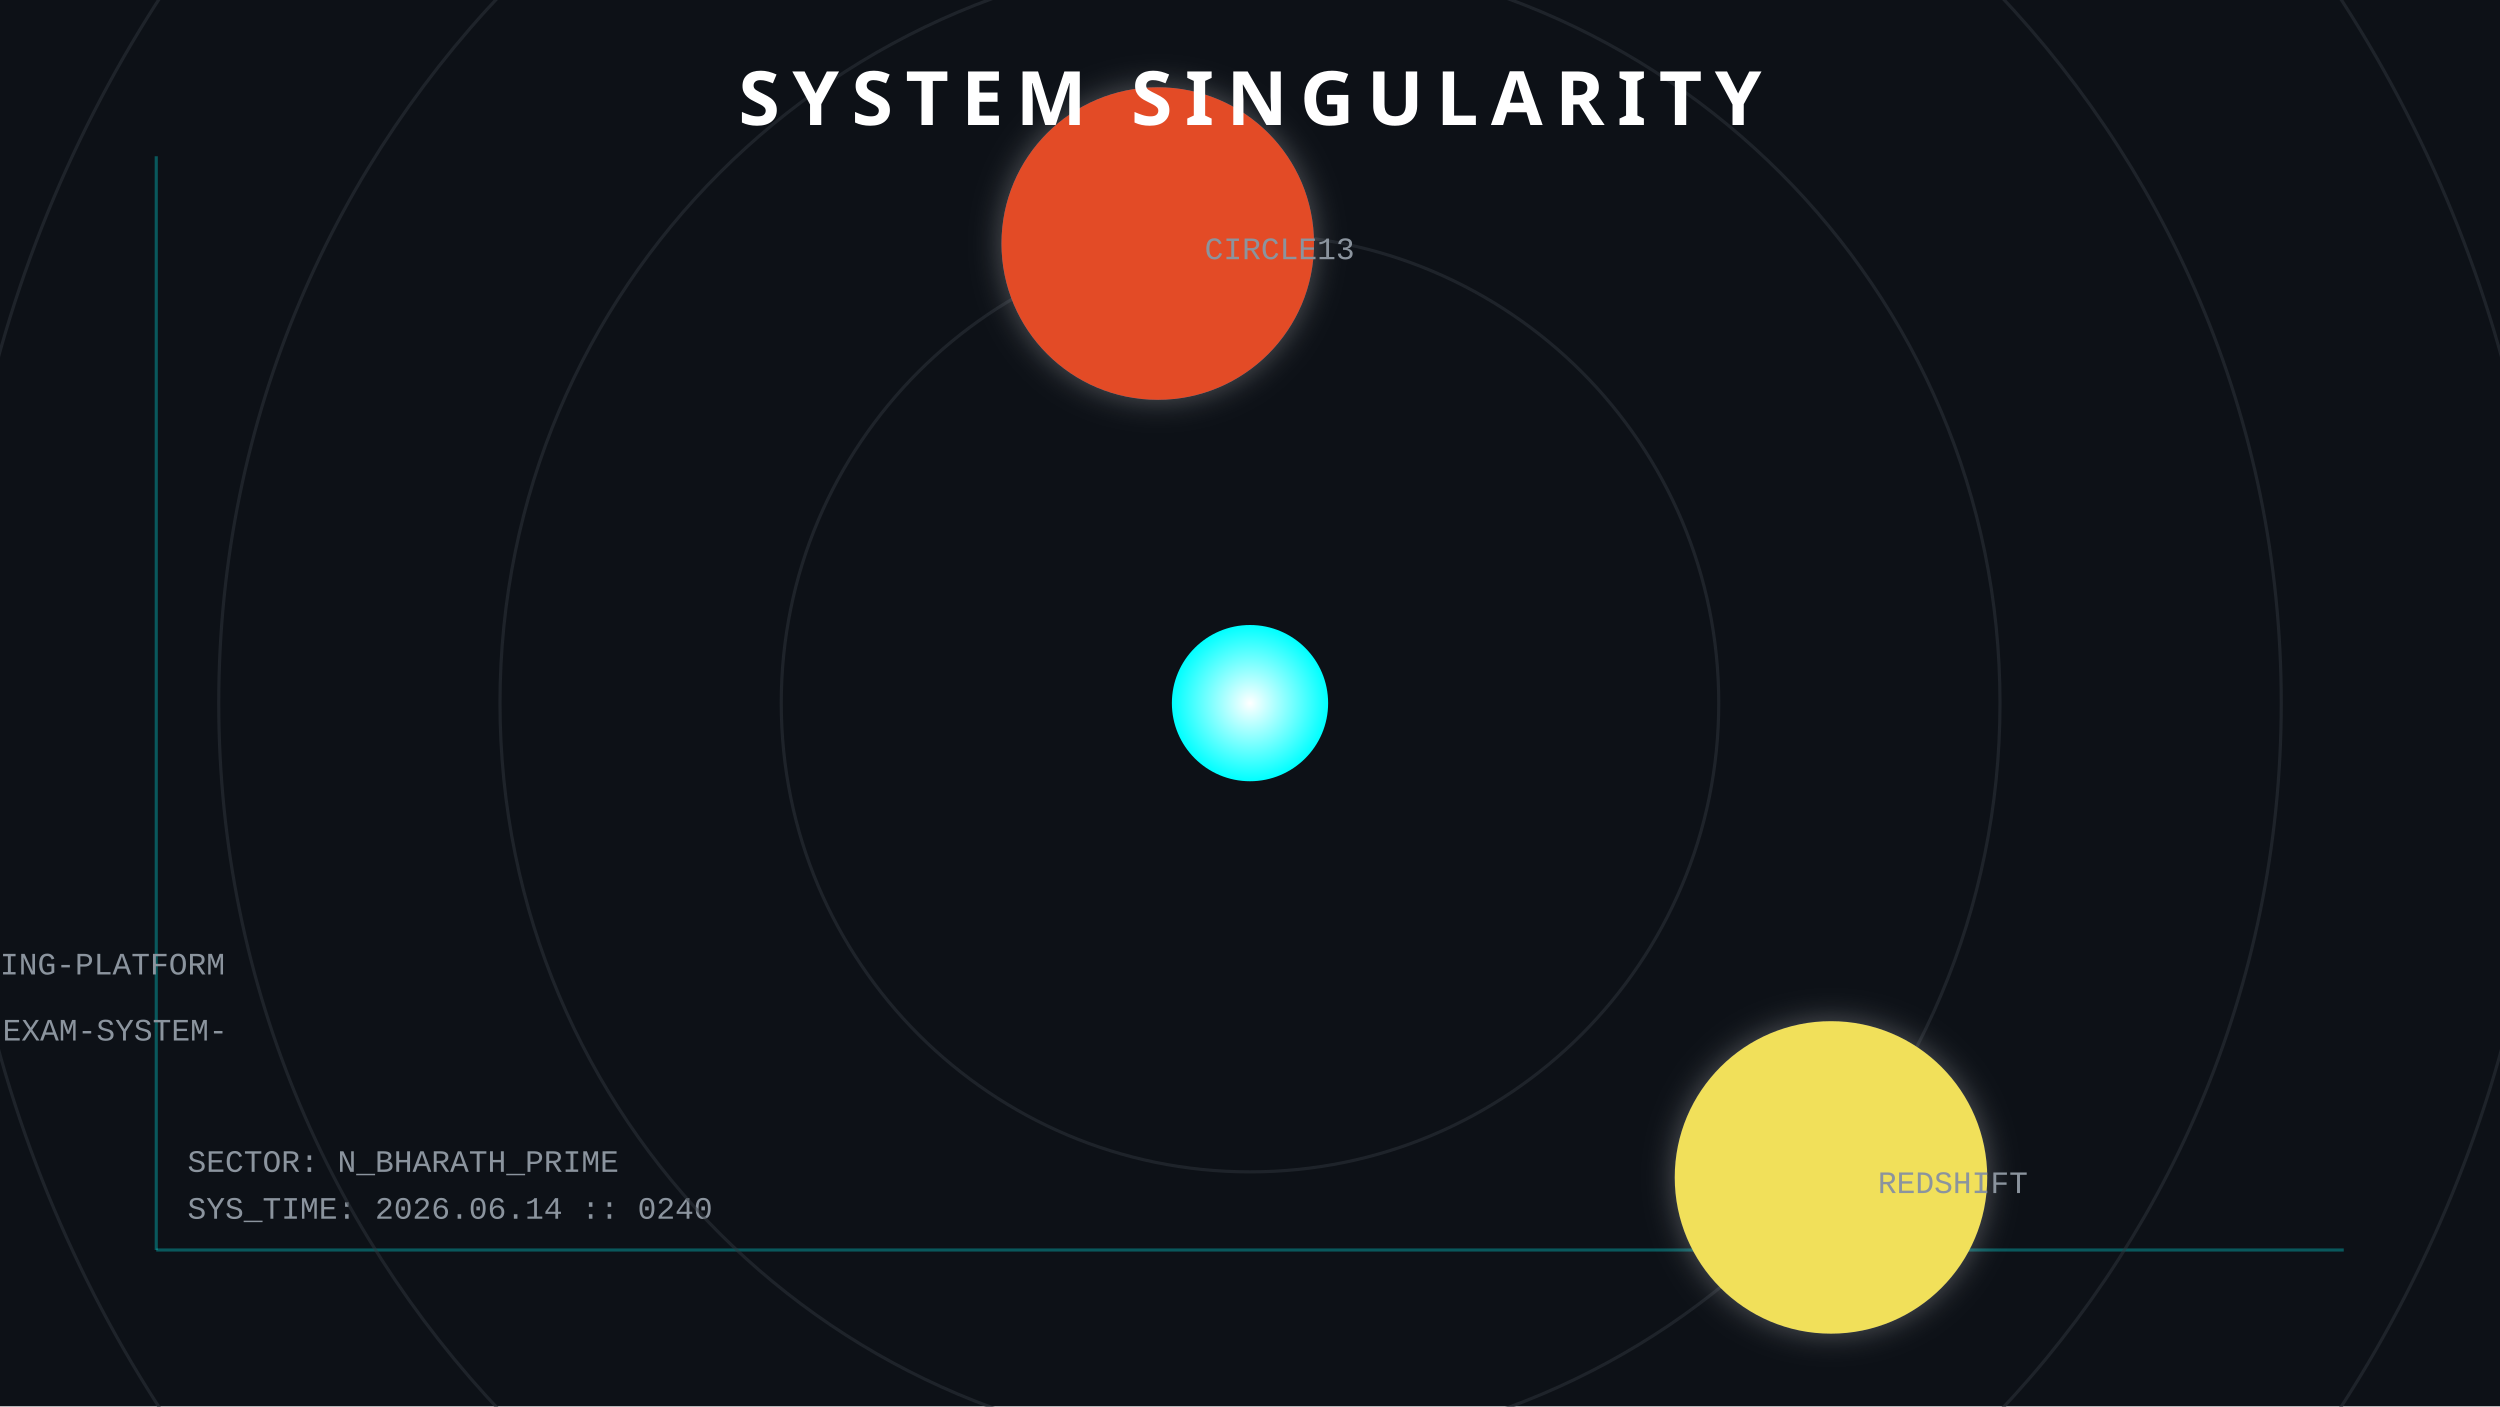
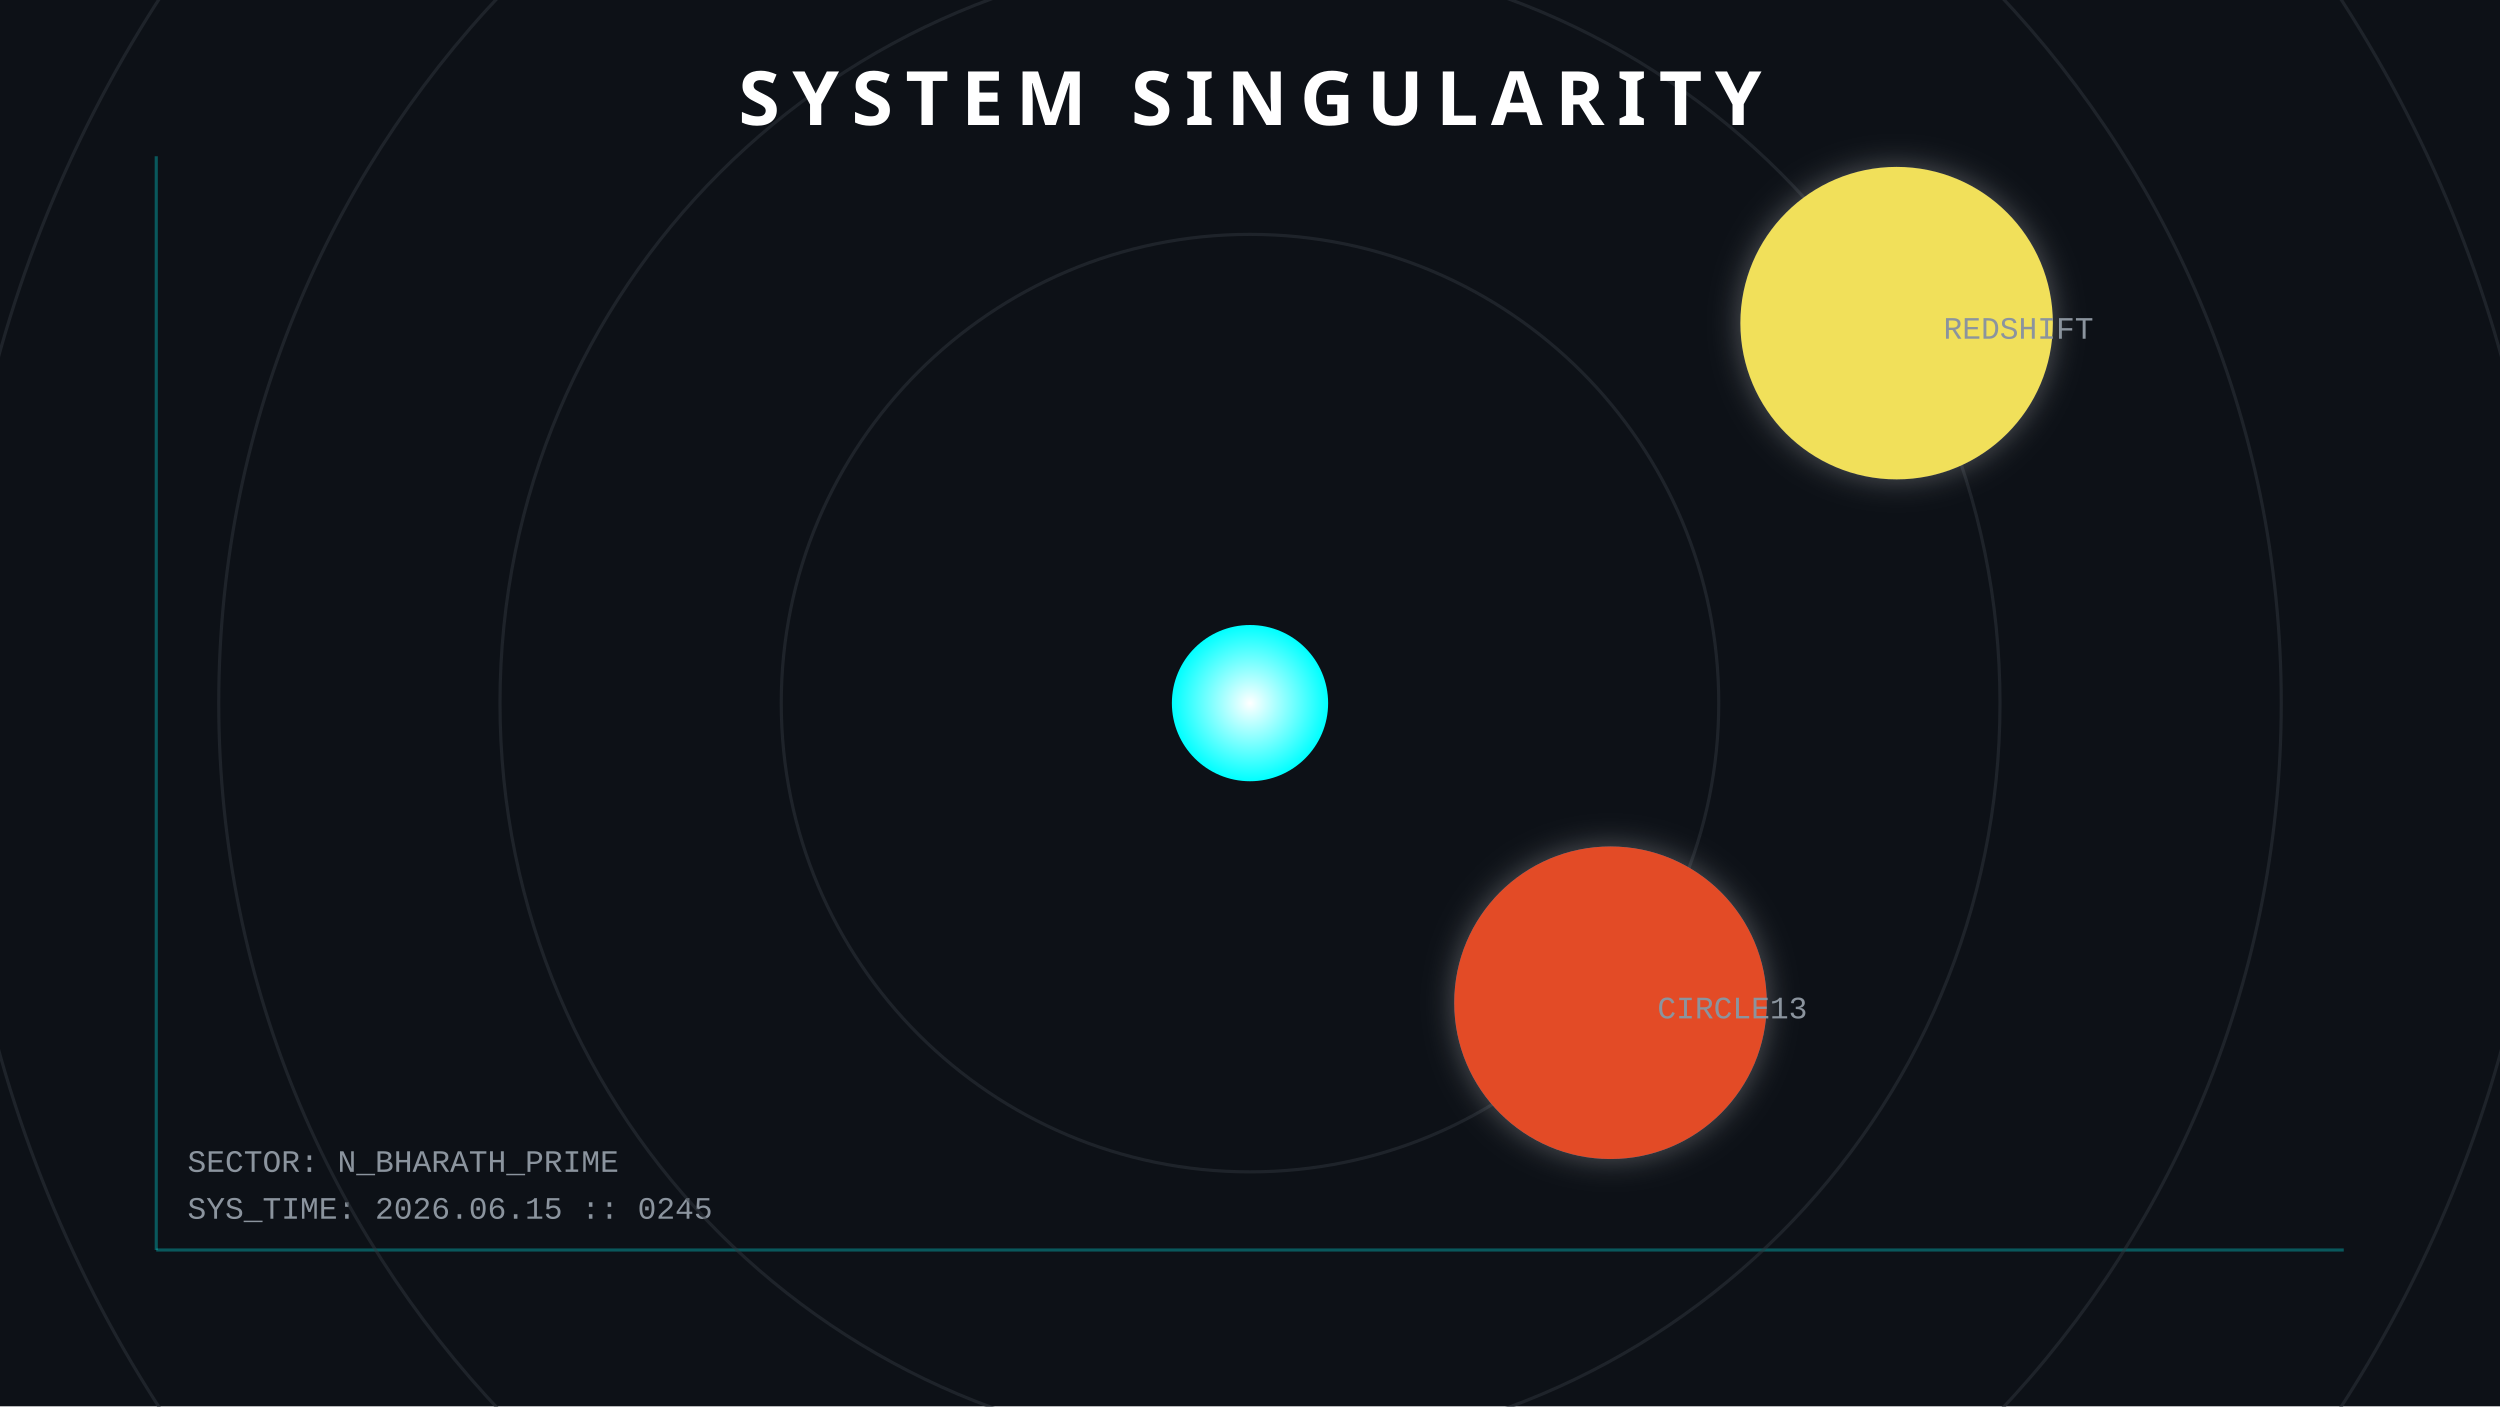
<svg xmlns="http://www.w3.org/2000/svg" width="800" height="450">
  <style>
        .orbit { fill: none; stroke: #30363d; stroke-width: 1; opacity: 0.5; }
        .planet { filter: drop-shadow(0 0 5px rgba(255,255,255,0.3)); }
        .text { font-family: 'Courier New', monospace; fill: #8b949e; font-size: 10px; }
        .title { font-family: sans-serif; fill: white; font-weight: bold; font-size: 24px; letter-spacing: 4px; }
        .hud-line { stroke: #00ffff; stroke-width: 1; opacity: 0.3; }
        
        /* ANIMATIONS */
        @keyframes pulse { 0% { r: 25; opacity: 0.8; } 50% { r: 30; opacity: 0.4; } 100% { r: 25; opacity: 0.8; } }
        .sun { animation: pulse 4s infinite; }
    </style>
  <rect width="100%" height="100%" fill="#0d1117" />
  <line x1="50" y1="50" x2="50" y2="400" class="hud-line" />
  <line x1="50" y1="400" x2="750" y2="400" class="hud-line" />
-   <text x="60" y="390" class="text">SYS_TIME: 2026.06.14 :: 0240</text>
+   <text x="60" y="390" class="text">SYS_TIME: 2026.06.15 :: 0245</text>
  <text x="60" y="375" class="text">SECTOR: N_BHARATH_PRIME</text>
  <circle cx="400" cy="225" r="25" fill="url(#grad1)" class="sun" />
  <defs>
    <radialGradient id="grad1" cx="50%" cy="50%" r="50%" fx="50%" fy="50%">
      <stop offset="0%" style="stop-color:white;stop-opacity:1" />
      <stop offset="100%" style="stop-color:#00ffff;stop-opacity:1" />
    </radialGradient>
  </defs>
  <circle cx="400" cy="225" r="150.0" class="orbit" />
-   <circle cx="370.478" cy="77.934" r="50" fill="#e34c26" class="planet" />
-   <text x="385.478" y="82.934" class="text" fill="white">CIRCLE13</text>
+   <circle cx="515.358" cy="320.878" r="50" fill="#e34c26" class="planet" />
+   <text x="530.358" y="325.878" class="text" fill="white">CIRCLE13</text>
  <circle cx="400" cy="225" r="240.0" class="orbit" />
-   <circle cx="585.916" cy="376.774" r="50" fill="#f1e05a" class="planet" />
-   <text x="600.916" y="381.774" class="text" fill="white">REDSHIFT</text>
+   <circle cx="606.917" cy="103.405" r="50" fill="#f1e05a" class="planet" />
+   <text x="621.917" y="108.405" class="text" fill="white">REDSHIFT</text>
  <circle cx="400" cy="225" r="330.0" class="orbit" />
-   <circle cx="545.417" cy="-71.233" r="50" fill="#e34c26" class="planet" />
-   <text x="560.417" y="-66.233" class="text" fill="white">ALVRYN-AI</text>
+   <circle cx="550.995" cy="518.429" r="50" fill="#e34c26" class="planet" />
+   <text x="565.995" y="523.429" class="text" fill="white">ALVRYN-AI</text>
  <circle cx="400" cy="225" r="415.422" class="orbit" />
-   <circle cx="476.151" cy="633.383" r="46.948" fill="#f1e05a" class="planet" />
-   <text x="491.151" y="638.383" class="text" fill="white">DRIFT-CIRCLE13</text>
+   <circle cx="289.897" cy="625.566" r="46.948" fill="#f1e05a" class="planet" />
+   <text x="304.897" y="630.566" class="text" fill="white">DRIFT-CIRCLE13</text>
  <circle cx="400" cy="225" r="461.81" class="orbit" />
-   <circle cx="-50.184" cy="327.967" r="20.925" fill="#2b7489" class="planet" />
-   <text x="-35.184" y="332.967" class="text" fill="white">DSATM-EXAM-SYSTEM-</text>
-   <circle cx="400" cy="225" r="504.951" class="orbit" />
-   <circle cx="805.54" cy="525.854" r="18.761" fill="#8b949e" class="planet" />
-   <text x="820.54" y="530.854" class="text" fill="white">NBHARATH1306</text>
-   <circle cx="400" cy="225" r="547.183" class="orbit" />
-   <circle cx="-141.029" cy="306.836" r="18.155" fill="#e34c26" class="planet" />
-   <text x="-126.029" y="311.836" class="text" fill="white">WEBSITE-EQUDATOR-TRADING-PLATFORM</text>
-   <circle cx="400" cy="225" r="578.016" class="orbit" />
-   <circle cx="-19.379" cy="622.774" r="10.555" fill="#8b949e" class="planet" />
-   <text x="-4.379" y="627.774" class="text" fill="white">FLASK</text>
-   <circle cx="400" cy="225" r="608.289" class="orbit" />
-   <circle cx="114.264" cy="-312.001" r="10.182" fill="#8b949e" class="planet" />
-   <text x="129.264" y="-307.001" class="text" fill="white">HCF-INTERNSHIP</text>
-   <circle cx="400" cy="225" r="637.158" class="orbit" />
-   <circle cx="658.279" cy="807.462" r="9.246" fill="#8b949e" class="planet" />
+   <circle cx="408.214" cy="-236.736" r="20.925" fill="#2b7489" class="planet" />
+   <text x="423.214" y="-231.736" class="text" fill="white">DSATM-EXAM-SYSTEM-</text>
+   <circle cx="400" cy="225" r="504.954" class="orbit" />
+   <circle cx="546.201" cy="708.326" r="18.763" fill="#8b949e" class="planet" />
+   <text x="561.201" y="713.326" class="text" fill="white">NBHARATH1306</text>
+   <circle cx="400" cy="225" r="547.187" class="orbit" />
+   <circle cx="77.34" cy="666.932" r="18.155" fill="#e34c26" class="planet" />
+   <text x="92.34" y="671.932" class="text" fill="white">WEBSITE-EQUDATOR-TRADING-PLATFORM</text>
+   <circle cx="400" cy="225" r="578.019" class="orbit" />
+   <circle cx="654.731" cy="743.862" r="10.555" fill="#8b949e" class="planet" />
+   <text x="669.731" y="748.862" class="text" fill="white">FLASK</text>
+   <circle cx="400" cy="225" r="608.292" class="orbit" />
+   <circle cx="156.716" cy="782.523" r="10.182" fill="#8b949e" class="planet" />
+   <text x="171.716" y="787.523" class="text" fill="white">HCF-INTERNSHIP</text>
+   <circle cx="400" cy="225" r="637.161" class="orbit" />
+   <circle cx="432.542" cy="861.329" r="9.246" fill="#8b949e" class="planet" />
  <text x="400" y="40" text-anchor="middle" class="title">SYSTEM SINGULARITY</text>
</svg>
